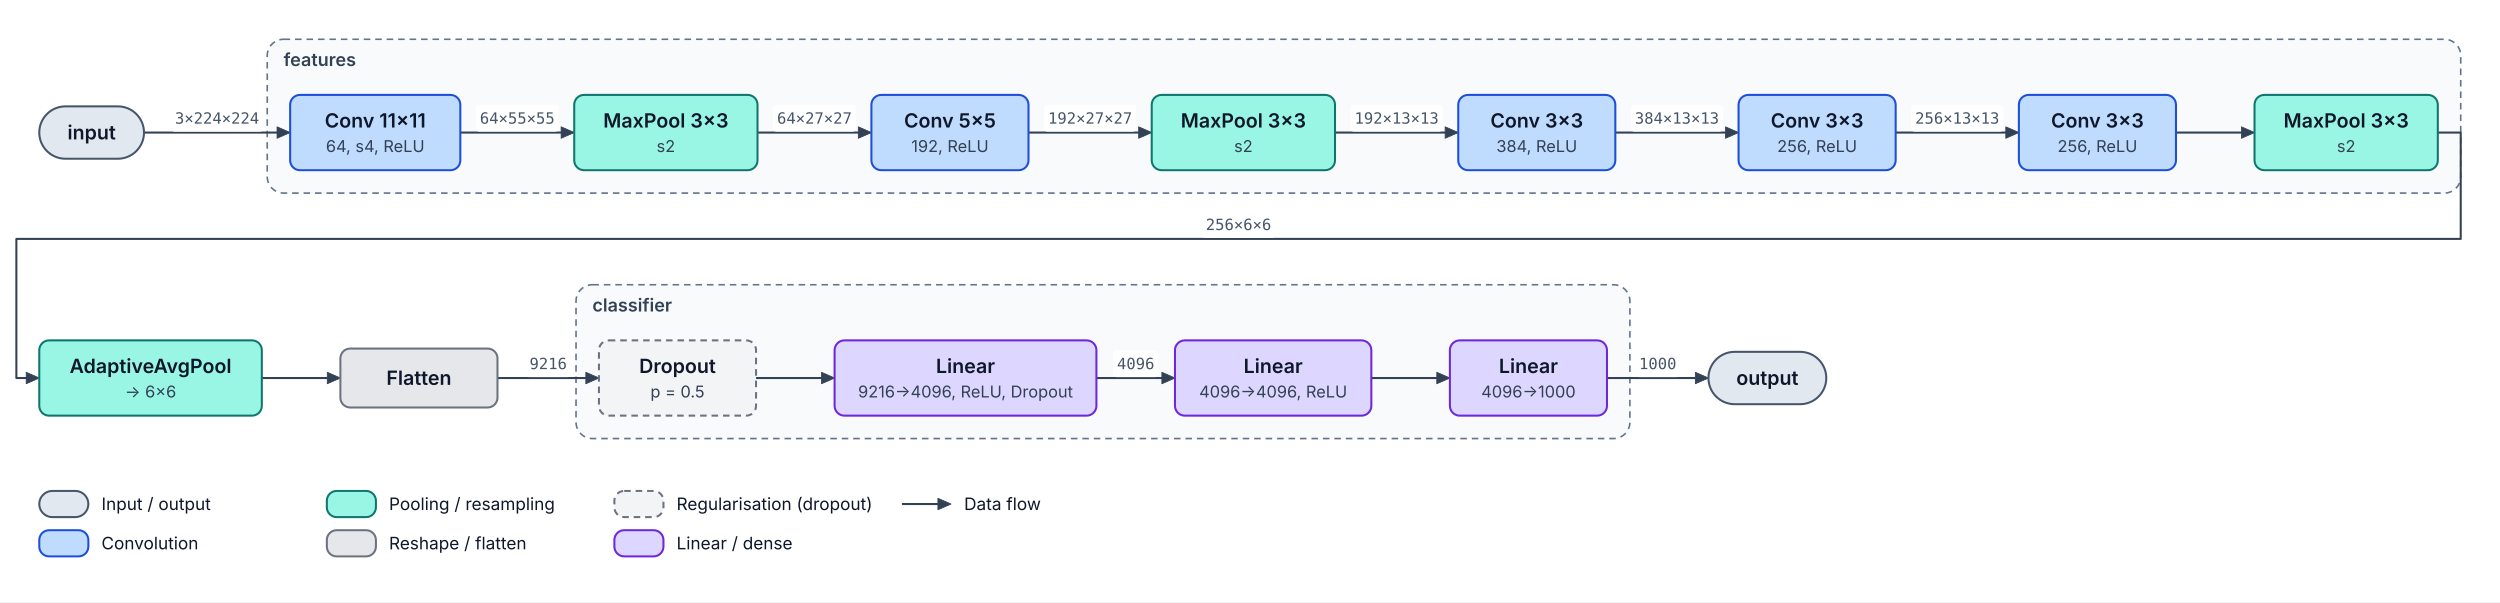
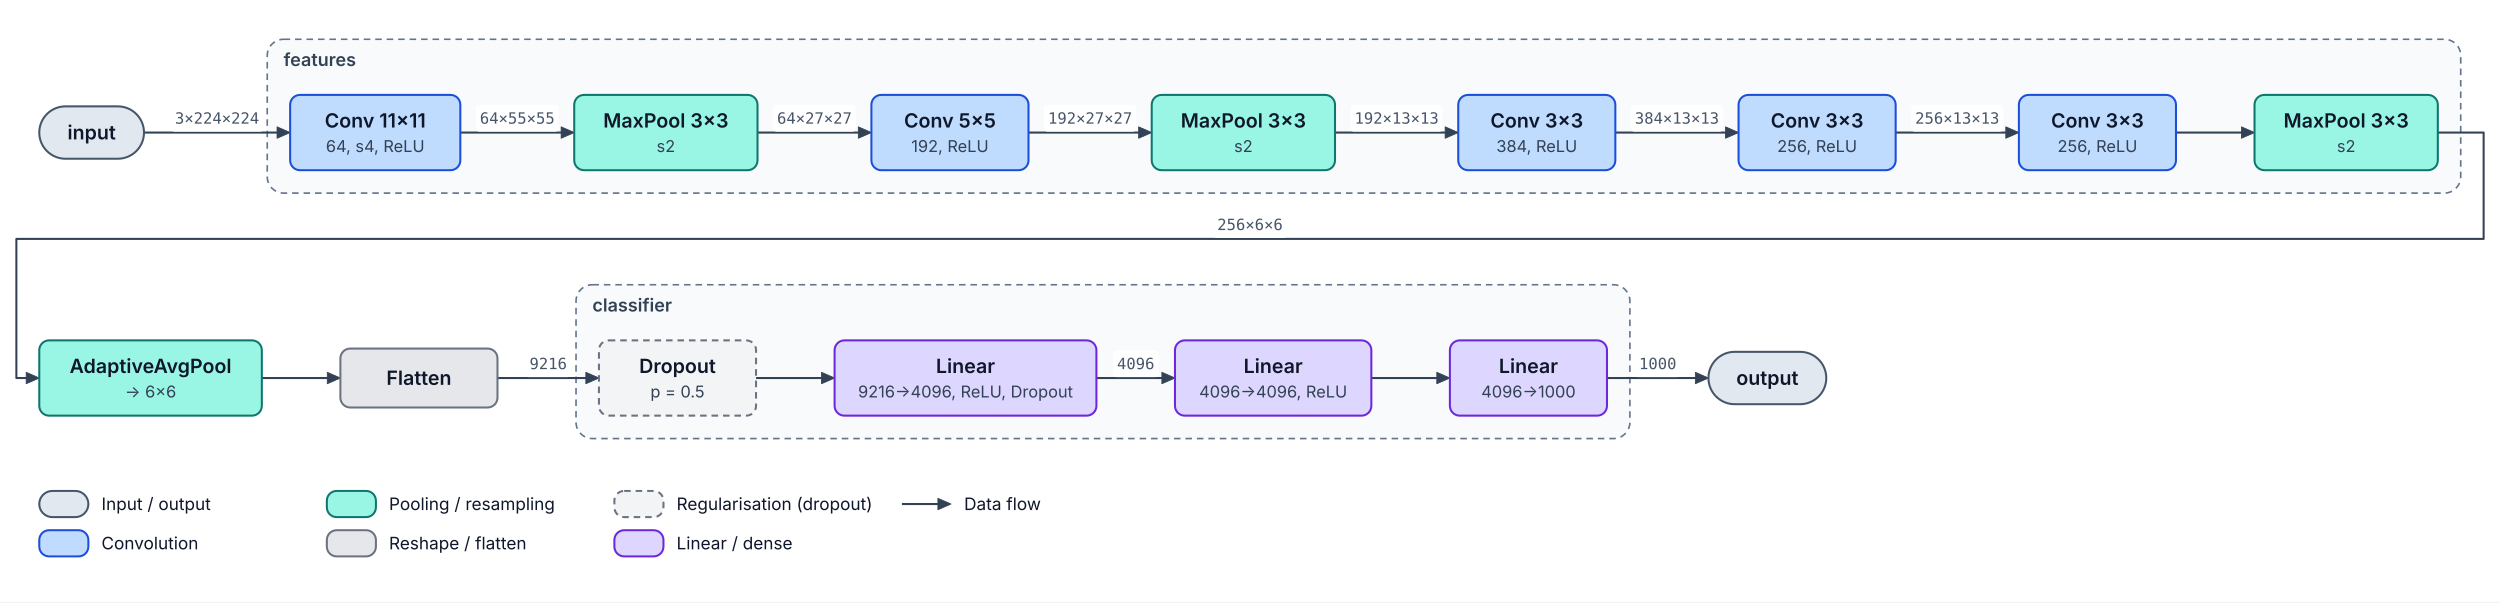
<svg xmlns="http://www.w3.org/2000/svg" width="1527.7" height="368" viewBox="0 0 1527.7 368" role="img">
  <rect x="0" y="0" width="1527.7" height="368" fill="#ffffff" />
  <g class="tg-groups">
    <g class="tg-group" data-id="features">
      <rect x="163.3" y="24" width="1340.4" height="94" rx="10" fill="#f8fafc" stroke="#64748b" stroke-width="1" stroke-linejoin="round" stroke-dasharray="4 3" />
-       <text x="173.3" y="40.35" font-family="'Inter', 'Helvetica Neue', 'Helvetica', 'Arial', 'DejaVu Sans', sans-serif" font-size="11" font-weight="600" fill="#334155">features</text>
    </g>
    <g class="tg-group" data-id="classifier">
      <rect x="352" y="174" width="644" height="94" rx="10" fill="#f8fafc" stroke="#64748b" stroke-width="1" stroke-linejoin="round" stroke-dasharray="4 3" />
-       <text x="362" y="190.35" font-family="'Inter', 'Helvetica Neue', 'Helvetica', 'Arial', 'DejaVu Sans', sans-serif" font-size="11" font-weight="600" fill="#334155">classifier</text>
    </g>
  </g>
  <g class="tg-edges">
    <g class="tg-edge tg-edge-data">
      <polyline points="281.3,81 343.7,81" fill="none" stroke="#334155" stroke-width="1.25" stroke-linejoin="round" />
      <polygon points="350.9,81 342.9,84.5 342.9,77.5" fill="#334155" stroke="#334155" stroke-width="0.5" stroke-linejoin="round" />
    </g>
    <g class="tg-edge tg-edge-data">
      <polyline points="462.9,81 525.3,81" fill="none" stroke="#334155" stroke-width="1.25" stroke-linejoin="round" />
      <polygon points="532.5,81 524.5,84.5 524.5,77.5" fill="#334155" stroke="#334155" stroke-width="0.5" stroke-linejoin="round" />
    </g>
    <g class="tg-edge tg-edge-data">
      <polyline points="628.5,81 696.6,81" fill="none" stroke="#334155" stroke-width="1.25" stroke-linejoin="round" />
      <polygon points="703.8,81 695.8,84.5 695.8,77.5" fill="#334155" stroke="#334155" stroke-width="0.5" stroke-linejoin="round" />
    </g>
    <g class="tg-edge tg-edge-data">
      <polyline points="815.8,81 883.9,81" fill="none" stroke="#334155" stroke-width="1.25" stroke-linejoin="round" />
      <polygon points="891.1,81 883.1,84.5 883.1,77.5" fill="#334155" stroke="#334155" stroke-width="0.5" stroke-linejoin="round" />
    </g>
    <g class="tg-edge tg-edge-data">
      <polyline points="987.1,81 1055.2,81" fill="none" stroke="#334155" stroke-width="1.25" stroke-linejoin="round" />
      <polygon points="1062.4,81 1054.4,84.5 1054.4,77.5" fill="#334155" stroke="#334155" stroke-width="0.5" stroke-linejoin="round" />
    </g>
    <g class="tg-edge tg-edge-data">
      <polyline points="1158.4,81 1226.5,81" fill="none" stroke="#334155" stroke-width="1.25" stroke-linejoin="round" />
      <polygon points="1233.7,81 1225.7,84.5 1225.7,77.5" fill="#334155" stroke="#334155" stroke-width="0.5" stroke-linejoin="round" />
    </g>
    <g class="tg-edge tg-edge-data">
      <polyline points="1329.7,81 1370.5,81" fill="none" stroke="#334155" stroke-width="1.25" stroke-linejoin="round" />
      <polygon points="1377.7,81 1369.7,84.5 1369.7,77.5" fill="#334155" stroke="#334155" stroke-width="0.5" stroke-linejoin="round" />
    </g>
    <g class="tg-edge tg-edge-data">
      <polyline points="462,231 502.8,231" fill="none" stroke="#334155" stroke-width="1.25" stroke-linejoin="round" />
      <polygon points="510,231 502,234.5 502,227.5" fill="#334155" stroke="#334155" stroke-width="0.5" stroke-linejoin="round" />
    </g>
    <g class="tg-edge tg-edge-data">
      <polyline points="670,231 710.8,231" fill="none" stroke="#334155" stroke-width="1.25" stroke-linejoin="round" />
      <polygon points="718,231 710,234.5 710,227.5" fill="#334155" stroke="#334155" stroke-width="0.5" stroke-linejoin="round" />
    </g>
    <g class="tg-edge tg-edge-data">
      <polyline points="838,231 878.8,231" fill="none" stroke="#334155" stroke-width="1.25" stroke-linejoin="round" />
      <polygon points="886,231 878,234.5 878,227.5" fill="#334155" stroke="#334155" stroke-width="0.5" stroke-linejoin="round" />
    </g>
    <g class="tg-edge tg-edge-data">
      <polyline points="88,81 170.1,81" fill="none" stroke="#334155" stroke-width="1.25" stroke-linejoin="round" />
      <polygon points="177.3,81 169.3,84.5 169.3,77.5" fill="#334155" stroke="#334155" stroke-width="0.5" stroke-linejoin="round" />
    </g>
    <g class="tg-edge tg-edge-data">
-       <polyline points="1489.7,81 1503.7,81 1503.7,146 10,146 10,231 16.8,231" fill="none" stroke="#334155" stroke-width="1.25" stroke-linejoin="round" />
+       <polyline points="1489.7,81 1517.7,81 1517.7,146 10,146 10,231 16.8,231" fill="none" stroke="#334155" stroke-width="1.25" stroke-linejoin="round" />
      <polygon points="24,231 16,234.5 16,227.5" fill="#334155" stroke="#334155" stroke-width="0.5" stroke-linejoin="round" />
    </g>
    <g class="tg-edge tg-edge-data">
      <polyline points="160,231 200.8,231" fill="none" stroke="#334155" stroke-width="1.25" stroke-linejoin="round" />
      <polygon points="208,231 200,234.5 200,227.5" fill="#334155" stroke="#334155" stroke-width="0.5" stroke-linejoin="round" />
    </g>
    <g class="tg-edge tg-edge-data">
      <polyline points="304,231 358.8,231" fill="none" stroke="#334155" stroke-width="1.25" stroke-linejoin="round" />
      <polygon points="366,231 358,234.5 358,227.5" fill="#334155" stroke="#334155" stroke-width="0.5" stroke-linejoin="round" />
    </g>
    <g class="tg-edge tg-edge-data">
      <polyline points="982,231 1036.8,231" fill="none" stroke="#334155" stroke-width="1.25" stroke-linejoin="round" />
      <polygon points="1044,231 1036,234.5 1036,227.5" fill="#334155" stroke="#334155" stroke-width="0.5" stroke-linejoin="round" />
    </g>
    <g class="tg-edge tg-edge-data">
      <polyline points="551.14,308 573.94,308" fill="none" stroke="#334155" stroke-width="1.25" stroke-linejoin="round" />
      <polygon points="581.14,308 573.14,311.5 573.14,304.5" fill="#334155" stroke="#334155" stroke-width="0.5" stroke-linejoin="round" />
    </g>
  </g>
  <g class="tg-nodes">
    <g class="tg-node tg-io" data-id="n0">
      <rect x="24" y="65" width="64" height="32" rx="16" fill="#e2e8f0" stroke="#475569" stroke-width="1.25" stroke-linejoin="round" />
      <text x="56" y="85.2" font-family="'Inter', 'Helvetica Neue', 'Helvetica', 'Arial', 'DejaVu Sans', sans-serif" font-size="12" font-weight="600" text-anchor="middle" fill="#0f172a">input</text>
    </g>
    <g class="tg-node tg-conv" data-id="n1">
      <rect x="177.3" y="58" width="104" height="46" rx="6" fill="#bfdbfe" stroke="#1d4ed8" stroke-width="1.25" stroke-linejoin="round" />
      <text x="229.3" y="77.95" font-family="'Inter', 'Helvetica Neue', 'Helvetica', 'Arial', 'DejaVu Sans', sans-serif" font-size="12" font-weight="600" text-anchor="middle" fill="#0f172a">Conv 11×11</text>
      <text x="229.3" y="92.9" font-family="'Inter', 'Helvetica Neue', 'Helvetica', 'Arial', 'DejaVu Sans', sans-serif" font-size="10" text-anchor="middle" fill="#334155">64, s4, ReLU</text>
    </g>
    <g class="tg-node tg-resample" data-id="n3">
      <rect x="350.9" y="58" width="112" height="46" rx="6" fill="#99f6e4" stroke="#0f766e" stroke-width="1.25" stroke-linejoin="round" />
      <text x="406.9" y="77.95" font-family="'Inter', 'Helvetica Neue', 'Helvetica', 'Arial', 'DejaVu Sans', sans-serif" font-size="12" font-weight="600" text-anchor="middle" fill="#0f172a">MaxPool 3×3</text>
      <text x="406.9" y="92.9" font-family="'Inter', 'Helvetica Neue', 'Helvetica', 'Arial', 'DejaVu Sans', sans-serif" font-size="10" text-anchor="middle" fill="#334155">s2</text>
    </g>
    <g class="tg-node tg-conv" data-id="n4">
      <rect x="532.5" y="58" width="96" height="46" rx="6" fill="#bfdbfe" stroke="#1d4ed8" stroke-width="1.25" stroke-linejoin="round" />
      <text x="580.5" y="77.95" font-family="'Inter', 'Helvetica Neue', 'Helvetica', 'Arial', 'DejaVu Sans', sans-serif" font-size="12" font-weight="600" text-anchor="middle" fill="#0f172a">Conv 5×5</text>
      <text x="580.5" y="92.9" font-family="'Inter', 'Helvetica Neue', 'Helvetica', 'Arial', 'DejaVu Sans', sans-serif" font-size="10" text-anchor="middle" fill="#334155">192, ReLU</text>
    </g>
    <g class="tg-node tg-resample" data-id="n6">
      <rect x="703.8" y="58" width="112" height="46" rx="6" fill="#99f6e4" stroke="#0f766e" stroke-width="1.25" stroke-linejoin="round" />
      <text x="759.8" y="77.95" font-family="'Inter', 'Helvetica Neue', 'Helvetica', 'Arial', 'DejaVu Sans', sans-serif" font-size="12" font-weight="600" text-anchor="middle" fill="#0f172a">MaxPool 3×3</text>
      <text x="759.8" y="92.9" font-family="'Inter', 'Helvetica Neue', 'Helvetica', 'Arial', 'DejaVu Sans', sans-serif" font-size="10" text-anchor="middle" fill="#334155">s2</text>
    </g>
    <g class="tg-node tg-conv" data-id="n7">
      <rect x="891.1" y="58" width="96" height="46" rx="6" fill="#bfdbfe" stroke="#1d4ed8" stroke-width="1.25" stroke-linejoin="round" />
      <text x="939.1" y="77.95" font-family="'Inter', 'Helvetica Neue', 'Helvetica', 'Arial', 'DejaVu Sans', sans-serif" font-size="12" font-weight="600" text-anchor="middle" fill="#0f172a">Conv 3×3</text>
      <text x="939.1" y="92.9" font-family="'Inter', 'Helvetica Neue', 'Helvetica', 'Arial', 'DejaVu Sans', sans-serif" font-size="10" text-anchor="middle" fill="#334155">384, ReLU</text>
    </g>
    <g class="tg-node tg-conv" data-id="n9">
      <rect x="1062.4" y="58" width="96" height="46" rx="6" fill="#bfdbfe" stroke="#1d4ed8" stroke-width="1.25" stroke-linejoin="round" />
      <text x="1110.4" y="77.95" font-family="'Inter', 'Helvetica Neue', 'Helvetica', 'Arial', 'DejaVu Sans', sans-serif" font-size="12" font-weight="600" text-anchor="middle" fill="#0f172a">Conv 3×3</text>
      <text x="1110.4" y="92.9" font-family="'Inter', 'Helvetica Neue', 'Helvetica', 'Arial', 'DejaVu Sans', sans-serif" font-size="10" text-anchor="middle" fill="#334155">256, ReLU</text>
    </g>
    <g class="tg-node tg-conv" data-id="n11">
      <rect x="1233.7" y="58" width="96" height="46" rx="6" fill="#bfdbfe" stroke="#1d4ed8" stroke-width="1.25" stroke-linejoin="round" />
      <text x="1281.7" y="77.95" font-family="'Inter', 'Helvetica Neue', 'Helvetica', 'Arial', 'DejaVu Sans', sans-serif" font-size="12" font-weight="600" text-anchor="middle" fill="#0f172a">Conv 3×3</text>
      <text x="1281.7" y="92.9" font-family="'Inter', 'Helvetica Neue', 'Helvetica', 'Arial', 'DejaVu Sans', sans-serif" font-size="10" text-anchor="middle" fill="#334155">256, ReLU</text>
    </g>
    <g class="tg-node tg-resample" data-id="n13">
      <rect x="1377.7" y="58" width="112" height="46" rx="6" fill="#99f6e4" stroke="#0f766e" stroke-width="1.25" stroke-linejoin="round" />
      <text x="1433.7" y="77.95" font-family="'Inter', 'Helvetica Neue', 'Helvetica', 'Arial', 'DejaVu Sans', sans-serif" font-size="12" font-weight="600" text-anchor="middle" fill="#0f172a">MaxPool 3×3</text>
      <text x="1433.7" y="92.9" font-family="'Inter', 'Helvetica Neue', 'Helvetica', 'Arial', 'DejaVu Sans', sans-serif" font-size="10" text-anchor="middle" fill="#334155">s2</text>
    </g>
    <g class="tg-node tg-resample" data-id="n14">
      <rect x="24" y="208" width="136" height="46" rx="6" fill="#99f6e4" stroke="#0f766e" stroke-width="1.25" stroke-linejoin="round" />
      <text x="92" y="227.95" font-family="'Inter', 'Helvetica Neue', 'Helvetica', 'Arial', 'DejaVu Sans', sans-serif" font-size="12" font-weight="600" text-anchor="middle" fill="#0f172a">AdaptiveAvgPool</text>
      <text x="92" y="242.9" font-family="'Inter', 'Helvetica Neue', 'Helvetica', 'Arial', 'DejaVu Sans', sans-serif" font-size="10" text-anchor="middle" fill="#334155">→ 6×6</text>
    </g>
    <g class="tg-node tg-reshape" data-id="n15">
      <rect x="208" y="213" width="96" height="36" rx="6" fill="#e5e7eb" stroke="#6b7280" stroke-width="1.25" stroke-linejoin="round" />
      <text x="256" y="235.2" font-family="'Inter', 'Helvetica Neue', 'Helvetica', 'Arial', 'DejaVu Sans', sans-serif" font-size="12" font-weight="600" text-anchor="middle" fill="#0f172a">Flatten</text>
    </g>
    <g class="tg-node tg-regularization" data-id="n16">
      <rect x="366" y="208" width="96" height="46" rx="6" fill="#f3f4f6" stroke="#6b7280" stroke-width="1.25" stroke-linejoin="round" stroke-dasharray="4 3" />
      <text x="414" y="227.95" font-family="'Inter', 'Helvetica Neue', 'Helvetica', 'Arial', 'DejaVu Sans', sans-serif" font-size="12" font-weight="600" text-anchor="middle" fill="#0f172a">Dropout</text>
      <text x="414" y="242.9" font-family="'Inter', 'Helvetica Neue', 'Helvetica', 'Arial', 'DejaVu Sans', sans-serif" font-size="10" text-anchor="middle" fill="#334155">p = 0.5</text>
    </g>
    <g class="tg-node tg-linear" data-id="n17">
      <rect x="510" y="208" width="160" height="46" rx="6" fill="#ddd6fe" stroke="#6d28d9" stroke-width="1.25" stroke-linejoin="round" />
      <text x="590" y="227.95" font-family="'Inter', 'Helvetica Neue', 'Helvetica', 'Arial', 'DejaVu Sans', sans-serif" font-size="12" font-weight="600" text-anchor="middle" fill="#0f172a">Linear</text>
      <text x="590" y="242.9" font-family="'Inter', 'Helvetica Neue', 'Helvetica', 'Arial', 'DejaVu Sans', sans-serif" font-size="10" text-anchor="middle" fill="#334155">9216→4096, ReLU, Dropout</text>
    </g>
    <g class="tg-node tg-linear" data-id="n20">
      <rect x="718" y="208" width="120" height="46" rx="6" fill="#ddd6fe" stroke="#6d28d9" stroke-width="1.25" stroke-linejoin="round" />
      <text x="778" y="227.95" font-family="'Inter', 'Helvetica Neue', 'Helvetica', 'Arial', 'DejaVu Sans', sans-serif" font-size="12" font-weight="600" text-anchor="middle" fill="#0f172a">Linear</text>
      <text x="778" y="242.9" font-family="'Inter', 'Helvetica Neue', 'Helvetica', 'Arial', 'DejaVu Sans', sans-serif" font-size="10" text-anchor="middle" fill="#334155">4096→4096, ReLU</text>
    </g>
    <g class="tg-node tg-linear" data-id="n22">
      <rect x="886" y="208" width="96" height="46" rx="6" fill="#ddd6fe" stroke="#6d28d9" stroke-width="1.25" stroke-linejoin="round" />
      <text x="934" y="227.95" font-family="'Inter', 'Helvetica Neue', 'Helvetica', 'Arial', 'DejaVu Sans', sans-serif" font-size="12" font-weight="600" text-anchor="middle" fill="#0f172a">Linear</text>
      <text x="934" y="242.9" font-family="'Inter', 'Helvetica Neue', 'Helvetica', 'Arial', 'DejaVu Sans', sans-serif" font-size="10" text-anchor="middle" fill="#334155">4096→1000</text>
    </g>
    <g class="tg-node tg-io" data-id="n23">
      <rect x="1044" y="215" width="72" height="32" rx="16" fill="#e2e8f0" stroke="#475569" stroke-width="1.25" stroke-linejoin="round" />
      <text x="1080" y="235.2" font-family="'Inter', 'Helvetica Neue', 'Helvetica', 'Arial', 'DejaVu Sans', sans-serif" font-size="12" font-weight="600" text-anchor="middle" fill="#0f172a">output</text>
    </g>
    <g class="tg-node tg-io" data-id="legend:0:io">
      <rect x="24" y="300" width="30" height="16" rx="8" fill="#e2e8f0" stroke="#475569" stroke-width="1.25" stroke-linejoin="round" />
    </g>
    <g class="tg-node tg-conv" data-id="legend:1:conv">
      <rect x="24" y="324" width="30" height="16" rx="6" fill="#bfdbfe" stroke="#1d4ed8" stroke-width="1.25" stroke-linejoin="round" />
    </g>
    <g class="tg-node tg-resample" data-id="legend:2:resample">
      <rect x="199.72" y="300" width="30" height="16" rx="6" fill="#99f6e4" stroke="#0f766e" stroke-width="1.25" stroke-linejoin="round" />
    </g>
    <g class="tg-node tg-reshape" data-id="legend:3:reshape">
      <rect x="199.72" y="324" width="30" height="16" rx="6" fill="#e5e7eb" stroke="#6b7280" stroke-width="1.25" stroke-linejoin="round" />
    </g>
    <g class="tg-node tg-regularization" data-id="legend:4:regularization">
      <rect x="375.43" y="300" width="30" height="16" rx="6" fill="#f3f4f6" stroke="#6b7280" stroke-width="1.25" stroke-linejoin="round" stroke-dasharray="4 3" />
    </g>
    <g class="tg-node tg-linear" data-id="legend:5:linear">
      <rect x="375.43" y="324" width="30" height="16" rx="6" fill="#ddd6fe" stroke="#6d28d9" stroke-width="1.25" stroke-linejoin="round" />
    </g>
  </g>
  <g class="tg-labels">
+     <rect x="170.8" y="27.4" width="47.56" height="18.2" rx="2" fill="#f8fafc" />
+     <text x="173.3" y="40.35" font-family="'Inter', 'Helvetica Neue', 'Helvetica', 'Arial', 'DejaVu Sans', sans-serif" font-size="11" font-weight="600" fill="#334155">features</text>
+     <rect x="359.5" y="177.4" width="54.55" height="18.2" rx="2" fill="#f8fafc" />
+     <text x="362" y="190.35" font-family="'Inter', 'Helvetica Neue', 'Helvetica', 'Arial', 'DejaVu Sans', sans-serif" font-size="11" font-weight="600" fill="#334155">classifier</text>
    <rect x="290.8" y="64.05" width="50.6" height="16.4" rx="2" fill="#ffffff" />
    <text x="316.1" y="75.58" font-family="'JetBrains Mono', 'SF Mono', 'Menlo', 'Consolas', 'DejaVu Sans Mono', monospace" font-size="9.5" text-anchor="middle" fill="#475569">64×55×55</text>
    <rect x="472.4" y="64.05" width="50.6" height="16.4" rx="2" fill="#ffffff" />
    <text x="497.7" y="75.58" font-family="'JetBrains Mono', 'SF Mono', 'Menlo', 'Consolas', 'DejaVu Sans Mono', monospace" font-size="9.5" text-anchor="middle" fill="#475569">64×27×27</text>
    <rect x="638" y="64.05" width="56.3" height="16.4" rx="2" fill="#ffffff" />
    <text x="666.15" y="75.58" font-family="'JetBrains Mono', 'SF Mono', 'Menlo', 'Consolas', 'DejaVu Sans Mono', monospace" font-size="9.5" text-anchor="middle" fill="#475569">192×27×27</text>
    <rect x="825.3" y="64.05" width="56.3" height="16.4" rx="2" fill="#ffffff" />
    <text x="853.45" y="75.58" font-family="'JetBrains Mono', 'SF Mono', 'Menlo', 'Consolas', 'DejaVu Sans Mono', monospace" font-size="9.5" text-anchor="middle" fill="#475569">192×13×13</text>
    <rect x="996.6" y="64.05" width="56.3" height="16.4" rx="2" fill="#ffffff" />
    <text x="1024.75" y="75.58" font-family="'JetBrains Mono', 'SF Mono', 'Menlo', 'Consolas', 'DejaVu Sans Mono', monospace" font-size="9.5" text-anchor="middle" fill="#475569">384×13×13</text>
    <rect x="1167.9" y="64.05" width="56.3" height="16.4" rx="2" fill="#ffffff" />
    <text x="1196.05" y="75.58" font-family="'JetBrains Mono', 'SF Mono', 'Menlo', 'Consolas', 'DejaVu Sans Mono', monospace" font-size="9.5" text-anchor="middle" fill="#475569">256×13×13</text>
    <rect x="680.1" y="214.05" width="27.8" height="16.4" rx="2" fill="#ffffff" />
    <text x="694" y="225.57" font-family="'JetBrains Mono', 'SF Mono', 'Menlo', 'Consolas', 'DejaVu Sans Mono', monospace" font-size="9.5" text-anchor="middle" fill="#475569">4096</text>
    <rect x="104.5" y="64.05" width="56.3" height="16.4" rx="2" fill="#ffffff" />
    <text x="132.65" y="75.58" font-family="'JetBrains Mono', 'SF Mono', 'Menlo', 'Consolas', 'DejaVu Sans Mono', monospace" font-size="9.5" text-anchor="middle" fill="#475569">3×224×224</text>
-     <rect x="734.4" y="129.05" width="44.9" height="16.4" rx="2" fill="#ffffff" />
-     <text x="756.85" y="140.57" font-family="'JetBrains Mono', 'SF Mono', 'Menlo', 'Consolas', 'DejaVu Sans Mono', monospace" font-size="9.5" text-anchor="middle" fill="#475569">256×6×6</text>
+     <rect x="741.4" y="129.05" width="44.9" height="16.4" rx="2" fill="#ffffff" />
+     <text x="763.85" y="140.57" font-family="'JetBrains Mono', 'SF Mono', 'Menlo', 'Consolas', 'DejaVu Sans Mono', monospace" font-size="9.5" text-anchor="middle" fill="#475569">256×6×6</text>
    <rect x="321.1" y="214.05" width="27.8" height="16.4" rx="2" fill="#ffffff" />
    <text x="335" y="225.57" font-family="'JetBrains Mono', 'SF Mono', 'Menlo', 'Consolas', 'DejaVu Sans Mono', monospace" font-size="9.5" text-anchor="middle" fill="#475569">9216</text>
    <rect x="999.1" y="214.05" width="27.8" height="16.4" rx="2" fill="#ffffff" />
    <text x="1013" y="225.57" font-family="'JetBrains Mono', 'SF Mono', 'Menlo', 'Consolas', 'DejaVu Sans Mono', monospace" font-size="9.5" text-anchor="middle" fill="#475569">1000</text>
    <text x="62" y="311.68" font-family="'Inter', 'Helvetica Neue', 'Helvetica', 'Arial', 'DejaVu Sans', sans-serif" font-size="10.5" fill="#0f172a">Input / output</text>
    <text x="62" y="335.68" font-family="'Inter', 'Helvetica Neue', 'Helvetica', 'Arial', 'DejaVu Sans', sans-serif" font-size="10.5" fill="#0f172a">Convolution</text>
    <text x="237.72" y="311.68" font-family="'Inter', 'Helvetica Neue', 'Helvetica', 'Arial', 'DejaVu Sans', sans-serif" font-size="10.5" fill="#0f172a">Pooling / resampling</text>
    <text x="237.72" y="335.68" font-family="'Inter', 'Helvetica Neue', 'Helvetica', 'Arial', 'DejaVu Sans', sans-serif" font-size="10.5" fill="#0f172a">Reshape / flatten</text>
    <text x="413.43" y="311.68" font-family="'Inter', 'Helvetica Neue', 'Helvetica', 'Arial', 'DejaVu Sans', sans-serif" font-size="10.5" fill="#0f172a">Regularisation (dropout)</text>
    <text x="413.43" y="335.68" font-family="'Inter', 'Helvetica Neue', 'Helvetica', 'Arial', 'DejaVu Sans', sans-serif" font-size="10.5" fill="#0f172a">Linear / dense</text>
    <text x="589.14" y="311.68" font-family="'Inter', 'Helvetica Neue', 'Helvetica', 'Arial', 'DejaVu Sans', sans-serif" font-size="10.5" fill="#0f172a">Data flow</text>
  </g>
</svg>
